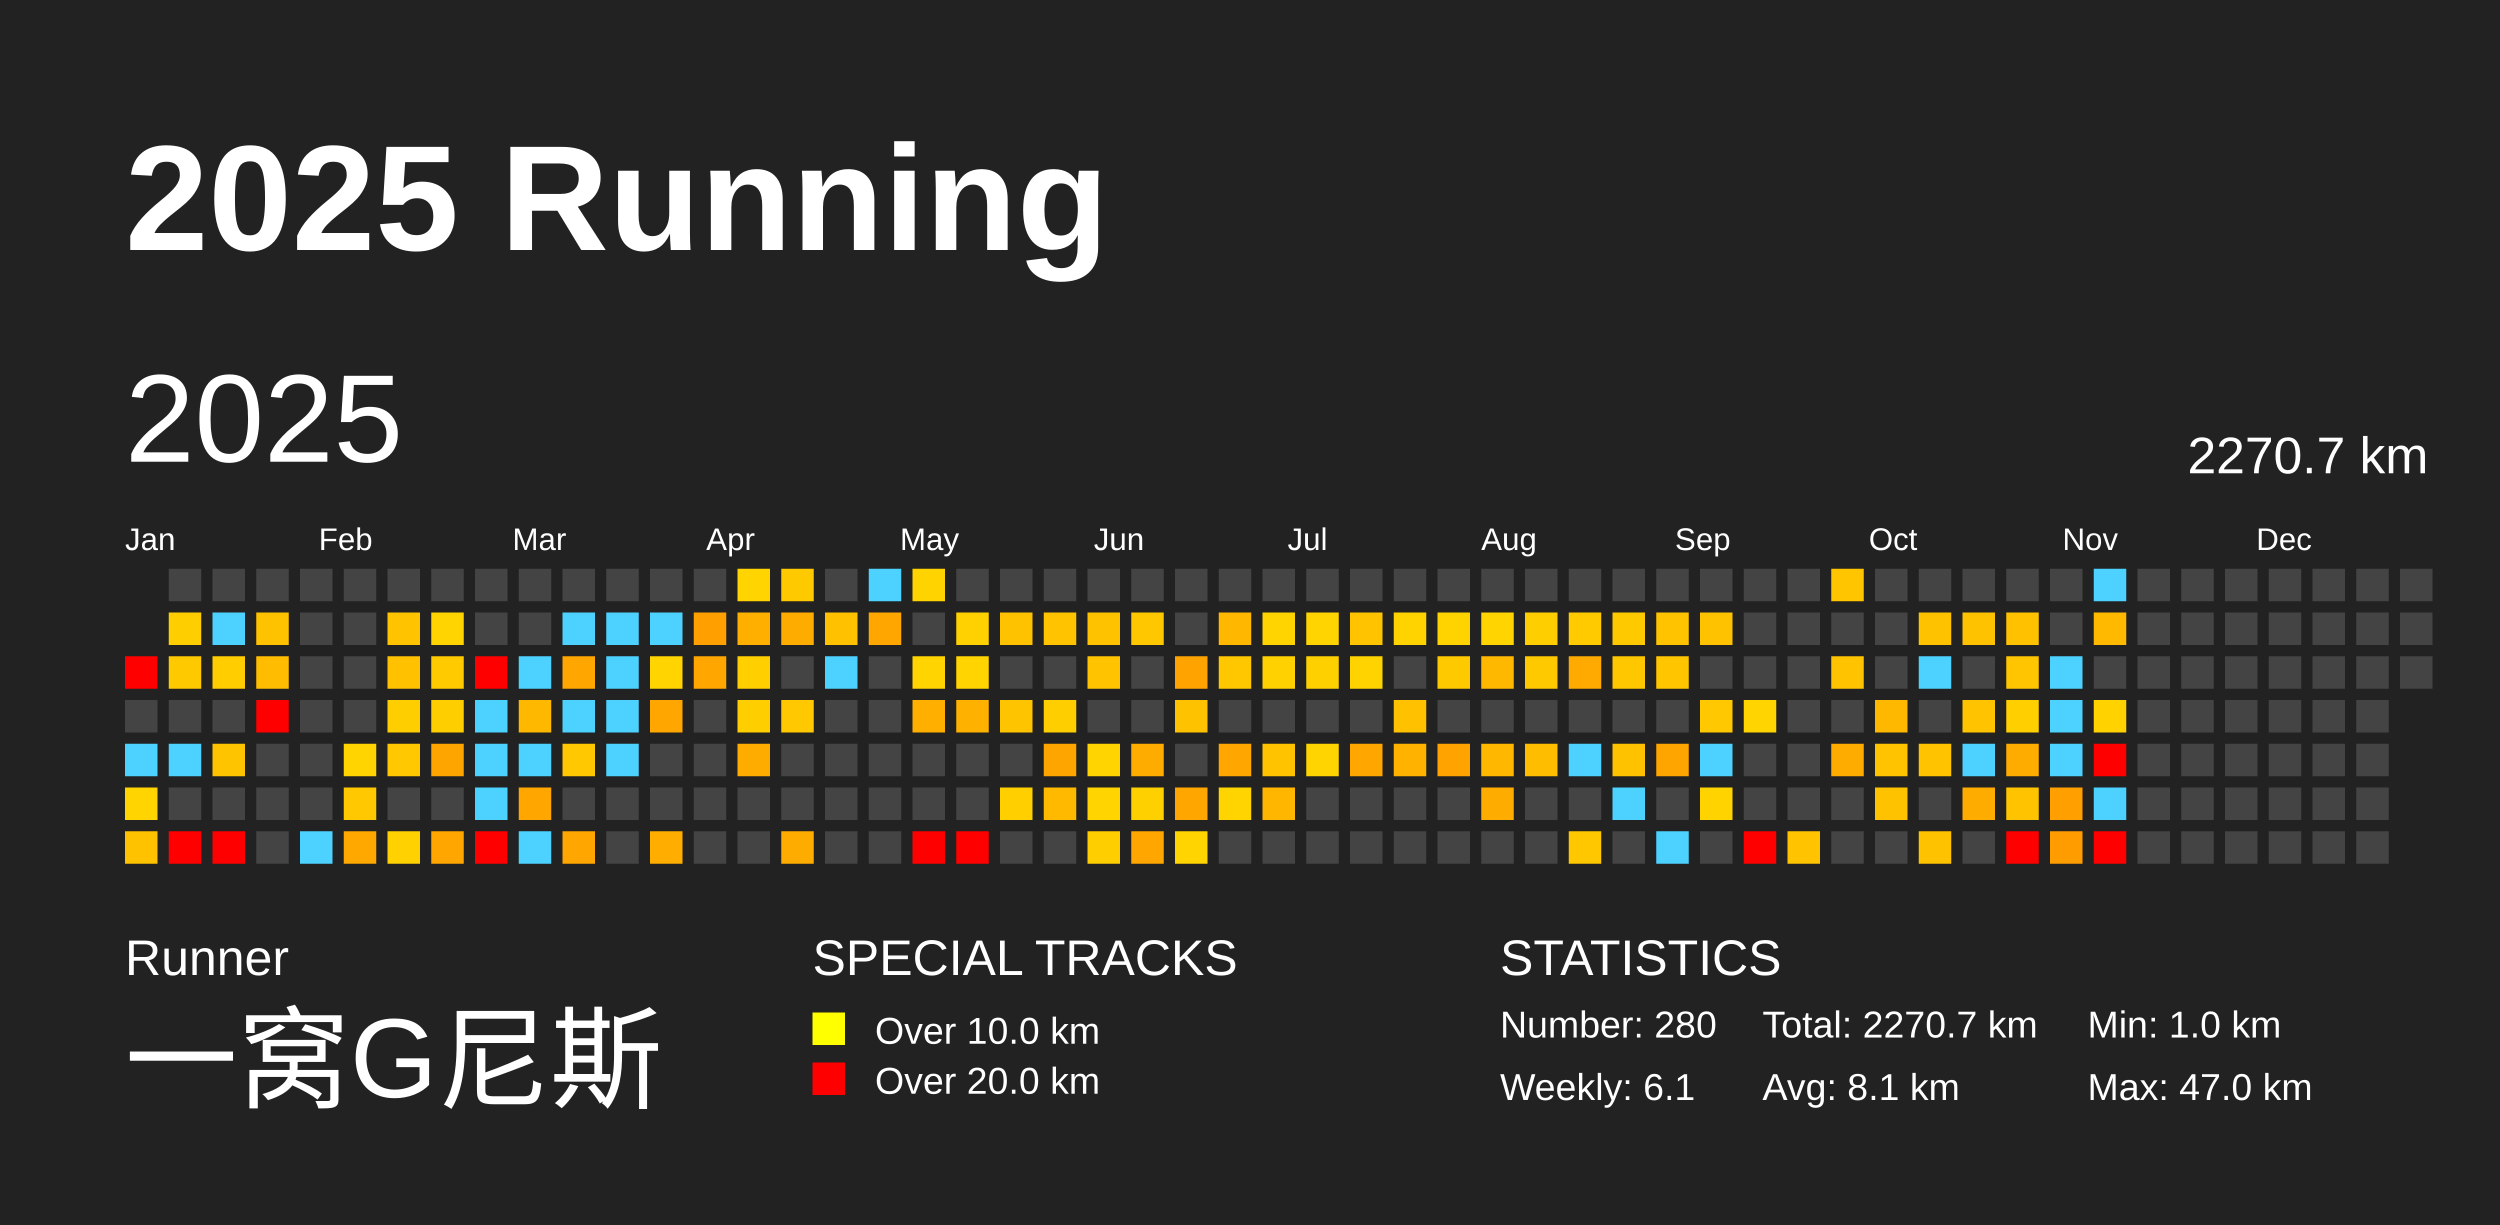
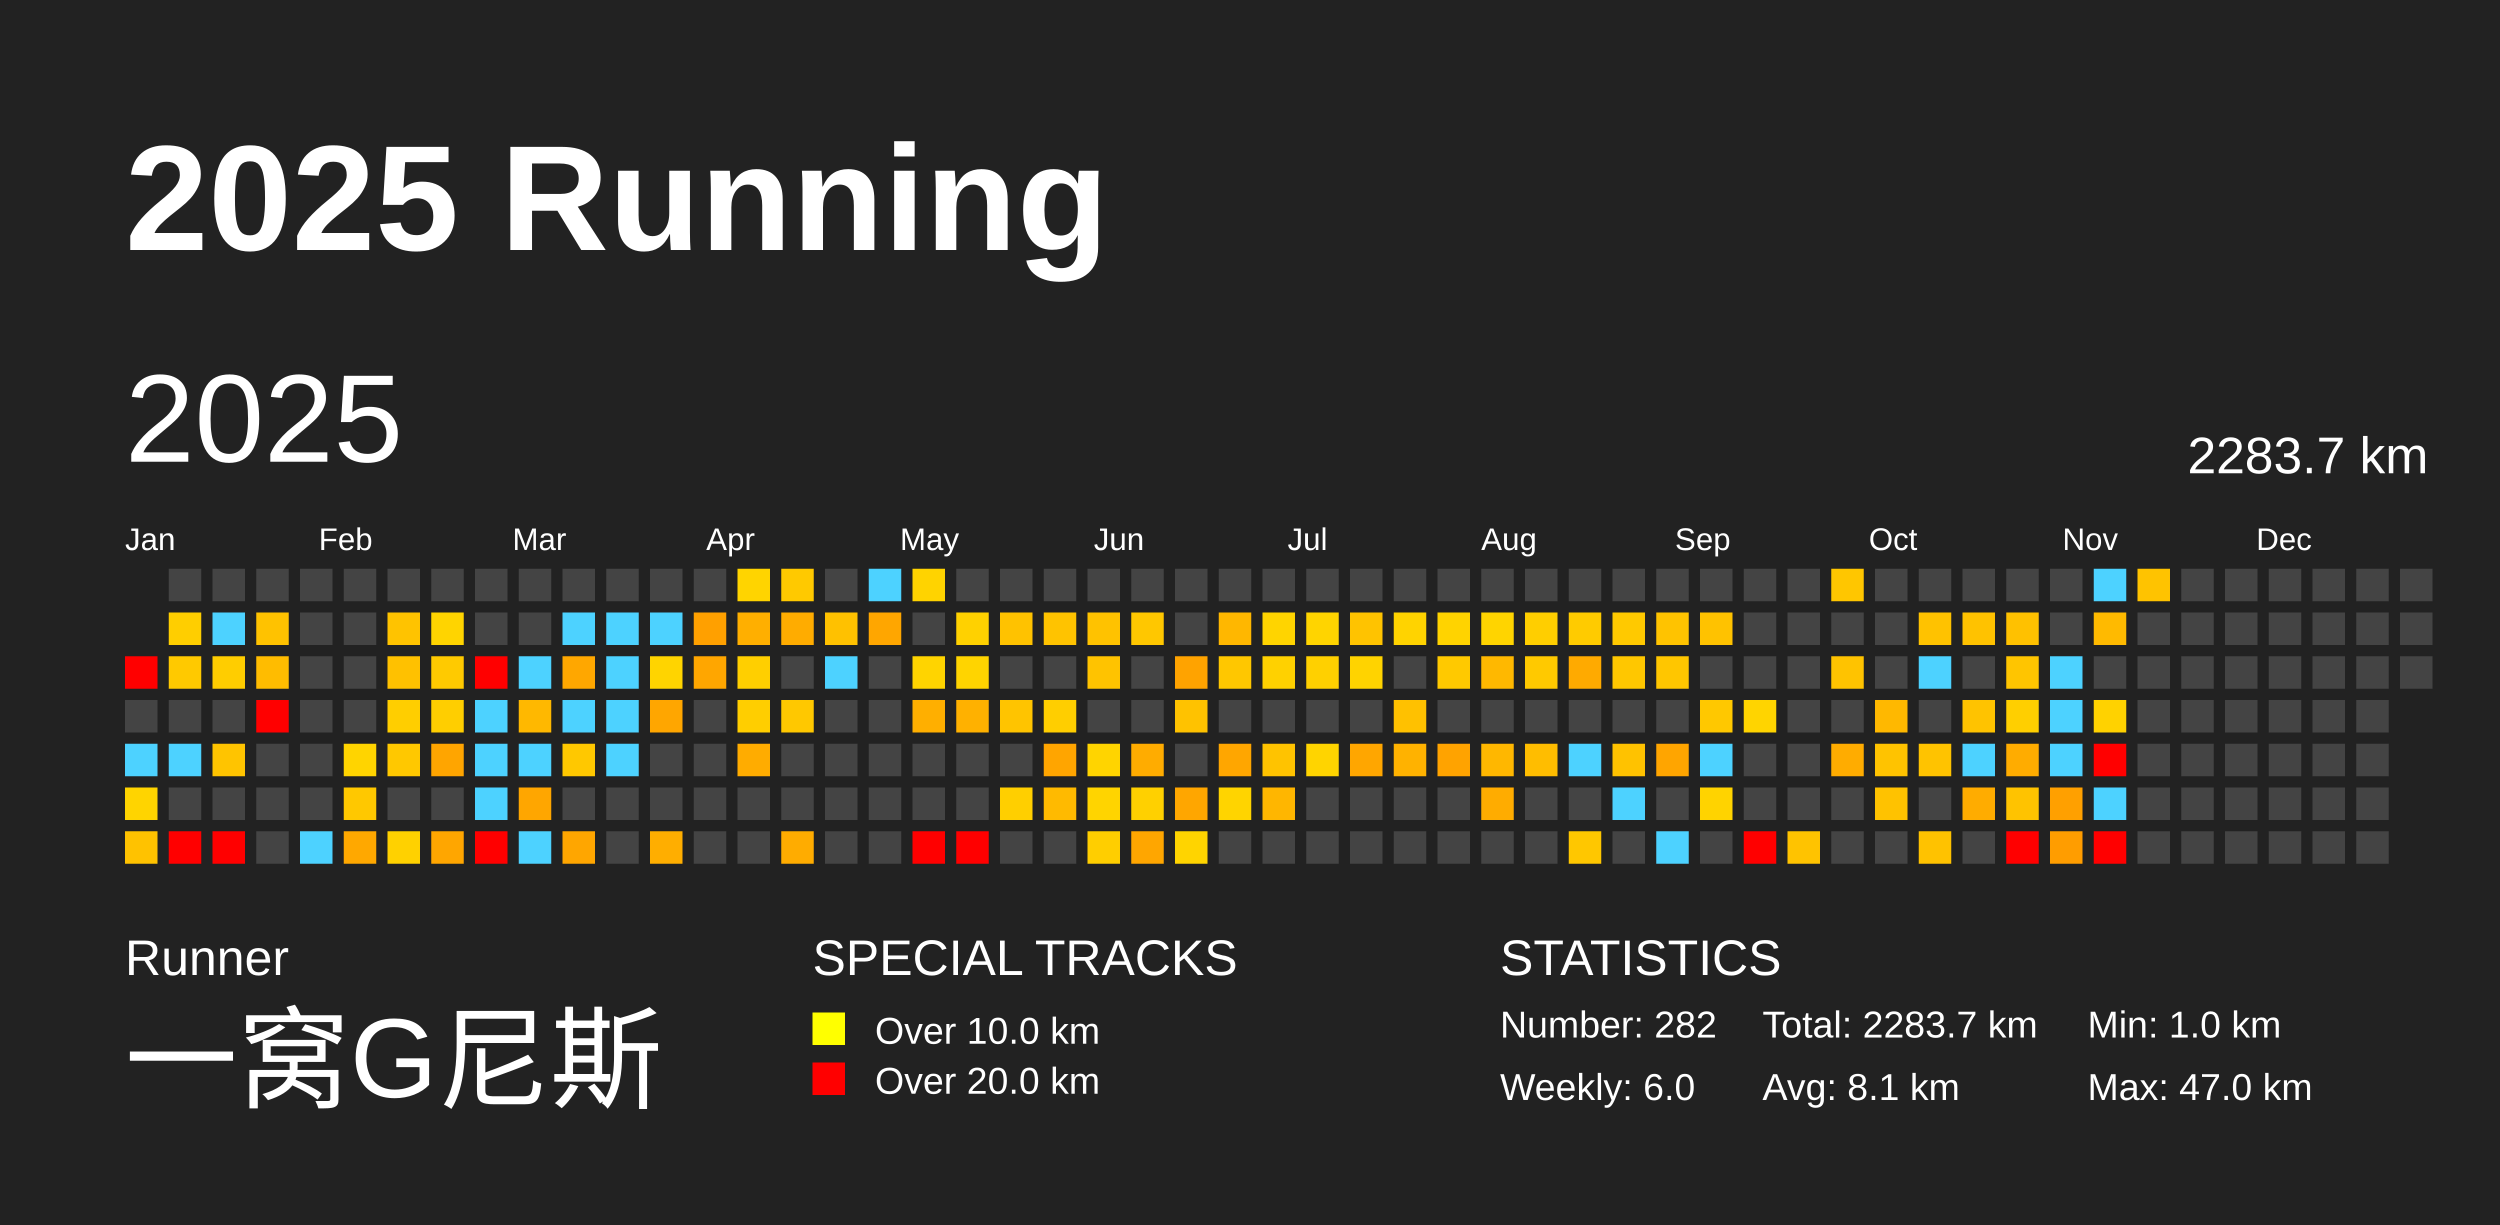
<svg xmlns="http://www.w3.org/2000/svg" baseProfile="full" height="98mm" version="1.1" viewBox="0,0,200,98" width="200mm">
  <defs />
  <rect fill="#222222" height="98" width="200" x="0" y="0" />
  <text fill="#FFFFFF" style="font-size:12px; font-family:Arial; font-weight:bold;" x="10" y="20">2025 Running</text>
  <text fill="#FFFFFF" style="font-size:4px; font-family:Arial" x="10" y="78">Runner</text>
  <text fill="#FFFFFF" style="font-size:9px; font-family:Arial" x="10" y="88">一窝G尼斯</text>
  <text fill="#FFFFFF" style="font-size:4px; font-family:Arial" x="65" y="78">SPECIAL TRACKS</text>
  <rect fill="yellow" height="2.6" width="2.6" x="65" y="81" />
  <text fill="#FFFFFF" style="font-size:3px; font-family:Arial" x="70" y="83.5">Over 10.0 km</text>
  <rect fill="red" height="2.6" width="2.6" x="65" y="85" />
  <text fill="#FFFFFF" style="font-size:3px; font-family:Arial" x="70" y="87.5">Over 20.0 km</text>
  <text fill="#FFFFFF" style="font-size:4px; font-family:Arial" x="120" y="78">STATISTICS</text>
-   <text fill="#FFFFFF" style="font-size:3px; font-family:Arial" x="120" y="83">Number: 280</text>
-   <text fill="#FFFFFF" style="font-size:3px; font-family:Arial" x="120" y="88">Weekly: 6.1</text>
-   <text fill="#FFFFFF" style="font-size:3px; font-family:Arial" x="141" y="83">Total: 2270.7 km</text>
+   <text fill="#FFFFFF" style="font-size:3px; font-family:Arial" x="120" y="83">Number: 282</text>
+   <text fill="#FFFFFF" style="font-size:3px; font-family:Arial" x="120" y="88">Weekly: 6.0</text>
+   <text fill="#FFFFFF" style="font-size:3px; font-family:Arial" x="141" y="83">Total: 2283.7 km</text>
  <text fill="#FFFFFF" style="font-size:3px; font-family:Arial" x="141" y="88">Avg: 8.1 km</text>
  <text fill="#FFFFFF" style="font-size:3px; font-family:Arial" x="167" y="83">Min: 1.0 km</text>
  <text fill="#FFFFFF" style="font-size:3px; font-family:Arial" x="167" y="88">Max: 47.0 km</text>
  <text dominant-baseline="hanging" fill="#FFFFFF" style="font-size:10.0px; font-family:Arial;" x="10" y="30">2025</text>
-   <text dominant-baseline="hanging" fill="#FFFFFF" style="font-size:4.125px; font-family:Arial;" x="175" y="35">2270.7 km</text>
+   <text dominant-baseline="hanging" fill="#FFFFFF" style="font-size:4.125px; font-family:Arial;" x="175" y="35">2283.7 km</text>
  <text fill="#FFFFFF" style="font-size:2.5px; font-family:Arial" x="10.0" y="44">Jan</text>
  <text fill="#FFFFFF" style="font-size:2.5px; font-family:Arial" x="25.5" y="44">Feb</text>
  <text fill="#FFFFFF" style="font-size:2.5px; font-family:Arial" x="41.0" y="44">Mar</text>
  <text fill="#FFFFFF" style="font-size:2.5px; font-family:Arial" x="56.5" y="44">Apr</text>
  <text fill="#FFFFFF" style="font-size:2.5px; font-family:Arial" x="72.0" y="44">May</text>
  <text fill="#FFFFFF" style="font-size:2.5px; font-family:Arial" x="87.5" y="44">Jun</text>
  <text fill="#FFFFFF" style="font-size:2.5px; font-family:Arial" x="103.0" y="44">Jul</text>
  <text fill="#FFFFFF" style="font-size:2.5px; font-family:Arial" x="118.5" y="44">Aug</text>
  <text fill="#FFFFFF" style="font-size:2.5px; font-family:Arial" x="134.0" y="44">Sep</text>
  <text fill="#FFFFFF" style="font-size:2.5px; font-family:Arial" x="149.5" y="44">Oct</text>
  <text fill="#FFFFFF" style="font-size:2.5px; font-family:Arial" x="165.0" y="44">Nov</text>
  <text fill="#FFFFFF" style="font-size:2.5px; font-family:Arial" x="180.5" y="44">Dec</text>
  <rect fill="red" height="2.6" width="2.6" x="10.0" y="52.5" />
  <rect fill="#444444" height="2.6" width="2.6" x="10.0" y="56.0" />
  <rect fill="#4dd2ff" height="2.6" width="2.6" x="10.0" y="59.5" />
  <rect fill="#ffd400" height="2.6" width="2.6" x="10.0" y="63.0" />
  <rect fill="#ffc200" height="2.6" width="2.6" x="10.0" y="66.5" />
  <rect fill="#444444" height="2.6" width="2.6" x="13.5" y="45.5" />
  <rect fill="#ffce00" height="2.6" width="2.6" x="13.5" y="49.0" />
  <rect fill="#ffc900" height="2.6" width="2.6" x="13.5" y="52.5" />
  <rect fill="#444444" height="2.6" width="2.6" x="13.5" y="56.0" />
  <rect fill="#4dd2ff" height="2.6" width="2.6" x="13.5" y="59.5" />
  <rect fill="#444444" height="2.6" width="2.6" x="13.5" y="63.0" />
  <rect fill="red" height="2.6" width="2.6" x="13.5" y="66.5" />
  <rect fill="#444444" height="2.6" width="2.6" x="17.0" y="45.5" />
  <rect fill="#4dd2ff" height="2.6" width="2.6" x="17.0" y="49.0" />
  <rect fill="#ffcd00" height="2.6" width="2.6" x="17.0" y="52.5" />
  <rect fill="#444444" height="2.6" width="2.6" x="17.0" y="56.0" />
  <rect fill="#ffc400" height="2.6" width="2.6" x="17.0" y="59.5" />
  <rect fill="#444444" height="2.6" width="2.6" x="17.0" y="63.0" />
  <rect fill="red" height="2.6" width="2.6" x="17.0" y="66.5" />
  <rect fill="#444444" height="2.6" width="2.6" x="20.5" y="45.5" />
  <rect fill="#ffc200" height="2.6" width="2.6" x="20.5" y="49.0" />
  <rect fill="#ffbc00" height="2.6" width="2.6" x="20.5" y="52.5" />
  <rect fill="red" height="2.6" width="2.6" x="20.5" y="56.0" />
  <rect fill="#444444" height="2.6" width="2.6" x="20.5" y="59.5" />
  <rect fill="#444444" height="2.6" width="2.6" x="20.5" y="63.0" />
  <rect fill="#444444" height="2.6" width="2.6" x="20.5" y="66.5" />
  <rect fill="#444444" height="2.6" width="2.6" x="24.0" y="45.5" />
  <rect fill="#444444" height="2.6" width="2.6" x="24.0" y="49.0" />
  <rect fill="#444444" height="2.6" width="2.6" x="24.0" y="52.5" />
  <rect fill="#444444" height="2.6" width="2.6" x="24.0" y="56.0" />
  <rect fill="#444444" height="2.6" width="2.6" x="24.0" y="59.5" />
  <rect fill="#444444" height="2.6" width="2.6" x="24.0" y="63.0" />
  <rect fill="#4dd2ff" height="2.6" width="2.6" x="24.0" y="66.5" />
  <rect fill="#444444" height="2.6" width="2.6" x="27.5" y="45.5" />
  <rect fill="#444444" height="2.6" width="2.6" x="27.5" y="49.0" />
  <rect fill="#444444" height="2.6" width="2.6" x="27.5" y="52.5" />
  <rect fill="#444444" height="2.6" width="2.6" x="27.5" y="56.0" />
  <rect fill="#ffd400" height="2.6" width="2.6" x="27.5" y="59.5" />
  <rect fill="#ffc800" height="2.6" width="2.6" x="27.5" y="63.0" />
  <rect fill="#ffa800" height="2.6" width="2.6" x="27.5" y="66.5" />
  <rect fill="#444444" height="2.6" width="2.6" x="31.0" y="45.5" />
  <rect fill="#ffc300" height="2.6" width="2.6" x="31.0" y="49.0" />
  <rect fill="#ffc100" height="2.6" width="2.6" x="31.0" y="52.5" />
  <rect fill="#ffce00" height="2.6" width="2.6" x="31.0" y="56.0" />
  <rect fill="#ffc800" height="2.6" width="2.6" x="31.0" y="59.5" />
  <rect fill="#444444" height="2.6" width="2.6" x="31.0" y="63.0" />
  <rect fill="#ffd100" height="2.6" width="2.6" x="31.0" y="66.5" />
  <rect fill="#444444" height="2.6" width="2.6" x="34.5" y="45.5" />
  <rect fill="#ffd400" height="2.6" width="2.6" x="34.5" y="49.0" />
  <rect fill="#ffca00" height="2.6" width="2.6" x="34.5" y="52.5" />
  <rect fill="#ffce00" height="2.6" width="2.6" x="34.5" y="56.0" />
  <rect fill="#ffa500" height="2.6" width="2.6" x="34.5" y="59.5" />
  <rect fill="#444444" height="2.6" width="2.6" x="34.5" y="63.0" />
  <rect fill="#ffa600" height="2.6" width="2.6" x="34.5" y="66.5" />
  <rect fill="#444444" height="2.6" width="2.6" x="38.0" y="45.5" />
  <rect fill="#444444" height="2.6" width="2.6" x="38.0" y="49.0" />
  <rect fill="red" height="2.6" width="2.6" x="38.0" y="52.5" />
  <rect fill="#4dd2ff" height="2.6" width="2.6" x="38.0" y="56.0" />
  <rect fill="#4dd2ff" height="2.6" width="2.6" x="38.0" y="59.5" />
  <rect fill="#4dd2ff" height="2.6" width="2.6" x="38.0" y="63.0" />
  <rect fill="red" height="2.6" width="2.6" x="38.0" y="66.5" />
  <rect fill="#444444" height="2.6" width="2.6" x="41.5" y="45.5" />
  <rect fill="#444444" height="2.6" width="2.6" x="41.5" y="49.0" />
  <rect fill="#4dd2ff" height="2.6" width="2.6" x="41.5" y="52.5" />
  <rect fill="#ffb800" height="2.6" width="2.6" x="41.5" y="56.0" />
  <rect fill="#4dd2ff" height="2.6" width="2.6" x="41.5" y="59.5" />
  <rect fill="#ffa600" height="2.6" width="2.6" x="41.5" y="63.0" />
  <rect fill="#4dd2ff" height="2.6" width="2.6" x="41.5" y="66.5" />
  <rect fill="#444444" height="2.6" width="2.6" x="45.0" y="45.5" />
  <rect fill="#4dd2ff" height="2.6" width="2.6" x="45.0" y="49.0" />
  <rect fill="#ffa700" height="2.6" width="2.6" x="45.0" y="52.5" />
  <rect fill="#4dd2ff" height="2.6" width="2.6" x="45.0" y="56.0" />
  <rect fill="#ffc800" height="2.6" width="2.6" x="45.0" y="59.5" />
  <rect fill="#444444" height="2.6" width="2.6" x="45.0" y="63.0" />
  <rect fill="#ffa600" height="2.6" width="2.6" x="45.0" y="66.5" />
  <rect fill="#444444" height="2.6" width="2.6" x="48.5" y="45.5" />
  <rect fill="#4dd2ff" height="2.6" width="2.6" x="48.5" y="49.0" />
  <rect fill="#4dd2ff" height="2.6" width="2.6" x="48.5" y="52.5" />
  <rect fill="#4dd2ff" height="2.6" width="2.6" x="48.5" y="56.0" />
  <rect fill="#4dd2ff" height="2.6" width="2.6" x="48.5" y="59.5" />
  <rect fill="#444444" height="2.6" width="2.6" x="48.5" y="63.0" />
  <rect fill="#444444" height="2.6" width="2.6" x="48.5" y="66.5" />
  <rect fill="#444444" height="2.6" width="2.6" x="52.0" y="45.5" />
  <rect fill="#4dd2ff" height="2.6" width="2.6" x="52.0" y="49.0" />
  <rect fill="#ffd400" height="2.6" width="2.6" x="52.0" y="52.5" />
  <rect fill="#ffa600" height="2.6" width="2.6" x="52.0" y="56.0" />
  <rect fill="#444444" height="2.6" width="2.6" x="52.0" y="59.5" />
  <rect fill="#444444" height="2.6" width="2.6" x="52.0" y="63.0" />
  <rect fill="#ffae00" height="2.6" width="2.6" x="52.0" y="66.5" />
  <rect fill="#444444" height="2.6" width="2.6" x="55.5" y="45.5" />
  <rect fill="#ffa000" height="2.6" width="2.6" x="55.5" y="49.0" />
  <rect fill="#ffa600" height="2.6" width="2.6" x="55.5" y="52.5" />
  <rect fill="#444444" height="2.6" width="2.6" x="55.5" y="56.0" />
  <rect fill="#444444" height="2.6" width="2.6" x="55.5" y="59.5" />
  <rect fill="#444444" height="2.6" width="2.6" x="55.5" y="63.0" />
  <rect fill="#444444" height="2.6" width="2.6" x="55.5" y="66.5" />
  <rect fill="#ffd400" height="2.6" width="2.6" x="59.0" y="45.5" />
  <rect fill="#ffaf00" height="2.6" width="2.6" x="59.0" y="49.0" />
  <rect fill="#ffcf00" height="2.6" width="2.6" x="59.0" y="52.5" />
  <rect fill="#ffce00" height="2.6" width="2.6" x="59.0" y="56.0" />
  <rect fill="#ffac00" height="2.6" width="2.6" x="59.0" y="59.5" />
  <rect fill="#444444" height="2.6" width="2.6" x="59.0" y="63.0" />
  <rect fill="#444444" height="2.6" width="2.6" x="59.0" y="66.5" />
  <rect fill="#ffc900" height="2.6" width="2.6" x="62.5" y="45.5" />
  <rect fill="#ffac00" height="2.6" width="2.6" x="62.5" y="49.0" />
  <rect fill="#444444" height="2.6" width="2.6" x="62.5" y="52.5" />
  <rect fill="#ffc800" height="2.6" width="2.6" x="62.5" y="56.0" />
  <rect fill="#444444" height="2.6" width="2.6" x="62.5" y="59.5" />
  <rect fill="#444444" height="2.6" width="2.6" x="62.5" y="63.0" />
  <rect fill="#ffac00" height="2.6" width="2.6" x="62.5" y="66.5" />
  <rect fill="#444444" height="2.6" width="2.6" x="66.0" y="45.5" />
  <rect fill="#ffc100" height="2.6" width="2.6" x="66.0" y="49.0" />
  <rect fill="#4dd2ff" height="2.6" width="2.6" x="66.0" y="52.5" />
  <rect fill="#444444" height="2.6" width="2.6" x="66.0" y="56.0" />
  <rect fill="#444444" height="2.6" width="2.6" x="66.0" y="59.5" />
  <rect fill="#444444" height="2.6" width="2.6" x="66.0" y="63.0" />
  <rect fill="#444444" height="2.6" width="2.6" x="66.0" y="66.5" />
  <rect fill="#4dd2ff" height="2.6" width="2.6" x="69.5" y="45.5" />
  <rect fill="#ffa600" height="2.6" width="2.6" x="69.5" y="49.0" />
  <rect fill="#444444" height="2.6" width="2.6" x="69.5" y="52.5" />
  <rect fill="#444444" height="2.6" width="2.6" x="69.5" y="56.0" />
  <rect fill="#444444" height="2.6" width="2.6" x="69.5" y="59.5" />
  <rect fill="#444444" height="2.6" width="2.6" x="69.5" y="63.0" />
  <rect fill="#444444" height="2.6" width="2.6" x="69.5" y="66.5" />
  <rect fill="#ffd300" height="2.6" width="2.6" x="73.0" y="45.5" />
  <rect fill="#444444" height="2.6" width="2.6" x="73.0" y="49.0" />
  <rect fill="#ffd400" height="2.6" width="2.6" x="73.0" y="52.5" />
  <rect fill="#ffaf00" height="2.6" width="2.6" x="73.0" y="56.0" />
  <rect fill="#444444" height="2.6" width="2.6" x="73.0" y="59.5" />
  <rect fill="#444444" height="2.6" width="2.6" x="73.0" y="63.0" />
  <rect fill="red" height="2.6" width="2.6" x="73.0" y="66.5" />
  <rect fill="#444444" height="2.6" width="2.6" x="76.5" y="45.5" />
  <rect fill="#ffd100" height="2.6" width="2.6" x="76.5" y="49.0" />
  <rect fill="#ffd400" height="2.6" width="2.6" x="76.5" y="52.5" />
  <rect fill="#ffb100" height="2.6" width="2.6" x="76.5" y="56.0" />
  <rect fill="#444444" height="2.6" width="2.6" x="76.5" y="59.5" />
  <rect fill="#444444" height="2.6" width="2.6" x="76.5" y="63.0" />
  <rect fill="red" height="2.6" width="2.6" x="76.5" y="66.5" />
  <rect fill="#444444" height="2.6" width="2.6" x="80.0" y="45.5" />
  <rect fill="#ffc200" height="2.6" width="2.6" x="80.0" y="49.0" />
  <rect fill="#444444" height="2.6" width="2.6" x="80.0" y="52.5" />
  <rect fill="#ffc400" height="2.6" width="2.6" x="80.0" y="56.0" />
  <rect fill="#444444" height="2.6" width="2.6" x="80.0" y="59.5" />
  <rect fill="#ffcf00" height="2.6" width="2.6" x="80.0" y="63.0" />
  <rect fill="#444444" height="2.6" width="2.6" x="80.0" y="66.5" />
  <rect fill="#444444" height="2.6" width="2.6" x="83.5" y="45.5" />
  <rect fill="#ffc300" height="2.6" width="2.6" x="83.5" y="49.0" />
  <rect fill="#444444" height="2.6" width="2.6" x="83.5" y="52.5" />
  <rect fill="#ffce00" height="2.6" width="2.6" x="83.5" y="56.0" />
  <rect fill="#ffa500" height="2.6" width="2.6" x="83.5" y="59.5" />
  <rect fill="#ffba00" height="2.6" width="2.6" x="83.5" y="63.0" />
  <rect fill="#444444" height="2.6" width="2.6" x="83.5" y="66.5" />
  <rect fill="#444444" height="2.6" width="2.6" x="87.0" y="45.5" />
  <rect fill="#ffc200" height="2.6" width="2.6" x="87.0" y="49.0" />
  <rect fill="#ffc300" height="2.6" width="2.6" x="87.0" y="52.5" />
  <rect fill="#444444" height="2.6" width="2.6" x="87.0" y="56.0" />
  <rect fill="#ffd400" height="2.6" width="2.6" x="87.0" y="59.5" />
  <rect fill="#ffd400" height="2.6" width="2.6" x="87.0" y="63.0" />
  <rect fill="#ffce00" height="2.6" width="2.6" x="87.0" y="66.5" />
  <rect fill="#444444" height="2.6" width="2.6" x="90.5" y="45.5" />
  <rect fill="#ffc700" height="2.6" width="2.6" x="90.5" y="49.0" />
  <rect fill="#444444" height="2.6" width="2.6" x="90.5" y="52.5" />
  <rect fill="#444444" height="2.6" width="2.6" x="90.5" y="56.0" />
  <rect fill="#ffac00" height="2.6" width="2.6" x="90.5" y="59.5" />
  <rect fill="#ffd000" height="2.6" width="2.6" x="90.5" y="63.0" />
  <rect fill="#ffa600" height="2.6" width="2.6" x="90.5" y="66.5" />
  <rect fill="#444444" height="2.6" width="2.6" x="94.0" y="45.5" />
  <rect fill="#444444" height="2.6" width="2.6" x="94.0" y="49.0" />
  <rect fill="#ffa300" height="2.6" width="2.6" x="94.0" y="52.5" />
  <rect fill="#ffc200" height="2.6" width="2.6" x="94.0" y="56.0" />
  <rect fill="#444444" height="2.6" width="2.6" x="94.0" y="59.5" />
  <rect fill="#ffa600" height="2.6" width="2.6" x="94.0" y="63.0" />
  <rect fill="#ffd400" height="2.6" width="2.6" x="94.0" y="66.5" />
  <rect fill="#444444" height="2.6" width="2.6" x="97.5" y="45.5" />
  <rect fill="#ffb700" height="2.6" width="2.6" x="97.5" y="49.0" />
  <rect fill="#ffc700" height="2.6" width="2.6" x="97.5" y="52.5" />
  <rect fill="#444444" height="2.6" width="2.6" x="97.5" y="56.0" />
  <rect fill="#ffa600" height="2.6" width="2.6" x="97.5" y="59.5" />
  <rect fill="#ffd400" height="2.6" width="2.6" x="97.5" y="63.0" />
  <rect fill="#444444" height="2.6" width="2.6" x="97.5" y="66.5" />
  <rect fill="#444444" height="2.6" width="2.6" x="101.0" y="45.5" />
  <rect fill="#ffd400" height="2.6" width="2.6" x="101.0" y="49.0" />
  <rect fill="#ffd100" height="2.6" width="2.6" x="101.0" y="52.5" />
  <rect fill="#444444" height="2.6" width="2.6" x="101.0" y="56.0" />
  <rect fill="#ffc300" height="2.6" width="2.6" x="101.0" y="59.5" />
  <rect fill="#ffb600" height="2.6" width="2.6" x="101.0" y="63.0" />
  <rect fill="#444444" height="2.6" width="2.6" x="101.0" y="66.5" />
  <rect fill="#444444" height="2.6" width="2.6" x="104.5" y="45.5" />
  <rect fill="#ffd400" height="2.6" width="2.6" x="104.5" y="49.0" />
  <rect fill="#ffd000" height="2.6" width="2.6" x="104.5" y="52.5" />
  <rect fill="#444444" height="2.6" width="2.6" x="104.5" y="56.0" />
  <rect fill="#ffd400" height="2.6" width="2.6" x="104.5" y="59.5" />
  <rect fill="#444444" height="2.6" width="2.6" x="104.5" y="63.0" />
  <rect fill="#444444" height="2.6" width="2.6" x="104.5" y="66.5" />
  <rect fill="#444444" height="2.6" width="2.6" x="108.0" y="45.5" />
  <rect fill="#ffc300" height="2.6" width="2.6" x="108.0" y="49.0" />
  <rect fill="#ffd300" height="2.6" width="2.6" x="108.0" y="52.5" />
  <rect fill="#444444" height="2.6" width="2.6" x="108.0" y="56.0" />
  <rect fill="#ffa600" height="2.6" width="2.6" x="108.0" y="59.5" />
  <rect fill="#444444" height="2.6" width="2.6" x="108.0" y="63.0" />
  <rect fill="#444444" height="2.6" width="2.6" x="108.0" y="66.5" />
  <rect fill="#444444" height="2.6" width="2.6" x="111.5" y="45.5" />
  <rect fill="#ffd300" height="2.6" width="2.6" x="111.5" y="49.0" />
  <rect fill="#444444" height="2.6" width="2.6" x="111.5" y="52.5" />
  <rect fill="#ffc100" height="2.6" width="2.6" x="111.5" y="56.0" />
  <rect fill="#ffb200" height="2.6" width="2.6" x="111.5" y="59.5" />
  <rect fill="#444444" height="2.6" width="2.6" x="111.5" y="63.0" />
  <rect fill="#444444" height="2.6" width="2.6" x="111.5" y="66.5" />
  <rect fill="#444444" height="2.6" width="2.6" x="115.0" y="45.5" />
  <rect fill="#ffd300" height="2.6" width="2.6" x="115.0" y="49.0" />
  <rect fill="#ffc900" height="2.6" width="2.6" x="115.0" y="52.5" />
  <rect fill="#444444" height="2.6" width="2.6" x="115.0" y="56.0" />
  <rect fill="#ffa300" height="2.6" width="2.6" x="115.0" y="59.5" />
  <rect fill="#444444" height="2.6" width="2.6" x="115.0" y="63.0" />
  <rect fill="#444444" height="2.6" width="2.6" x="115.0" y="66.5" />
  <rect fill="#444444" height="2.6" width="2.6" x="118.5" y="45.5" />
  <rect fill="#ffd400" height="2.6" width="2.6" x="118.5" y="49.0" />
  <rect fill="#ffb800" height="2.6" width="2.6" x="118.5" y="52.5" />
  <rect fill="#444444" height="2.6" width="2.6" x="118.5" y="56.0" />
  <rect fill="#ffb700" height="2.6" width="2.6" x="118.5" y="59.5" />
  <rect fill="#ffac00" height="2.6" width="2.6" x="118.5" y="63.0" />
  <rect fill="#444444" height="2.6" width="2.6" x="118.5" y="66.5" />
  <rect fill="#444444" height="2.6" width="2.6" x="122.0" y="45.5" />
  <rect fill="#ffce00" height="2.6" width="2.6" x="122.0" y="49.0" />
  <rect fill="#ffc900" height="2.6" width="2.6" x="122.0" y="52.5" />
  <rect fill="#444444" height="2.6" width="2.6" x="122.0" y="56.0" />
  <rect fill="#ffbd00" height="2.6" width="2.6" x="122.0" y="59.5" />
  <rect fill="#444444" height="2.6" width="2.6" x="122.0" y="63.0" />
  <rect fill="#444444" height="2.6" width="2.6" x="122.0" y="66.5" />
  <rect fill="#444444" height="2.6" width="2.6" x="125.5" y="45.5" />
  <rect fill="#ffcb00" height="2.6" width="2.6" x="125.5" y="49.0" />
  <rect fill="#ffaa00" height="2.6" width="2.6" x="125.5" y="52.5" />
  <rect fill="#444444" height="2.6" width="2.6" x="125.5" y="56.0" />
  <rect fill="#4dd2ff" height="2.6" width="2.6" x="125.5" y="59.5" />
  <rect fill="#444444" height="2.6" width="2.6" x="125.5" y="63.0" />
  <rect fill="#ffc700" height="2.6" width="2.6" x="125.5" y="66.5" />
  <rect fill="#444444" height="2.6" width="2.6" x="129.0" y="45.5" />
  <rect fill="#ffc900" height="2.6" width="2.6" x="129.0" y="49.0" />
  <rect fill="#ffc700" height="2.6" width="2.6" x="129.0" y="52.5" />
  <rect fill="#444444" height="2.6" width="2.6" x="129.0" y="56.0" />
  <rect fill="#ffc200" height="2.6" width="2.6" x="129.0" y="59.5" />
  <rect fill="#4dd2ff" height="2.6" width="2.6" x="129.0" y="63.0" />
  <rect fill="#444444" height="2.6" width="2.6" x="129.0" y="66.5" />
  <rect fill="#444444" height="2.6" width="2.6" x="132.5" y="45.5" />
  <rect fill="#ffc300" height="2.6" width="2.6" x="132.5" y="49.0" />
  <rect fill="#ffc600" height="2.6" width="2.6" x="132.5" y="52.5" />
  <rect fill="#444444" height="2.6" width="2.6" x="132.5" y="56.0" />
  <rect fill="#ffa500" height="2.6" width="2.6" x="132.5" y="59.5" />
  <rect fill="#444444" height="2.6" width="2.6" x="132.5" y="63.0" />
  <rect fill="#4dd2ff" height="2.6" width="2.6" x="132.5" y="66.5" />
  <rect fill="#444444" height="2.6" width="2.6" x="136.0" y="45.5" />
  <rect fill="#ffc200" height="2.6" width="2.6" x="136.0" y="49.0" />
  <rect fill="#444444" height="2.6" width="2.6" x="136.0" y="52.5" />
  <rect fill="#ffc800" height="2.6" width="2.6" x="136.0" y="56.0" />
  <rect fill="#4dd2ff" height="2.6" width="2.6" x="136.0" y="59.5" />
  <rect fill="#ffd300" height="2.6" width="2.6" x="136.0" y="63.0" />
  <rect fill="#444444" height="2.6" width="2.6" x="136.0" y="66.5" />
  <rect fill="#444444" height="2.6" width="2.6" x="139.5" y="45.5" />
  <rect fill="#444444" height="2.6" width="2.6" x="139.5" y="49.0" />
  <rect fill="#444444" height="2.6" width="2.6" x="139.5" y="52.5" />
  <rect fill="#ffd400" height="2.6" width="2.6" x="139.5" y="56.0" />
  <rect fill="#444444" height="2.6" width="2.6" x="139.5" y="59.5" />
  <rect fill="#444444" height="2.6" width="2.6" x="139.5" y="63.0" />
  <rect fill="red" height="2.6" width="2.6" x="139.5" y="66.5" />
  <rect fill="#444444" height="2.6" width="2.6" x="143.0" y="45.5" />
  <rect fill="#444444" height="2.6" width="2.6" x="143.0" y="49.0" />
  <rect fill="#444444" height="2.6" width="2.6" x="143.0" y="52.5" />
  <rect fill="#444444" height="2.6" width="2.6" x="143.0" y="56.0" />
  <rect fill="#444444" height="2.6" width="2.6" x="143.0" y="59.5" />
  <rect fill="#444444" height="2.6" width="2.6" x="143.0" y="63.0" />
  <rect fill="#ffc300" height="2.6" width="2.6" x="143.0" y="66.5" />
  <rect fill="#ffc600" height="2.6" width="2.6" x="146.5" y="45.5" />
  <rect fill="#444444" height="2.6" width="2.6" x="146.5" y="49.0" />
  <rect fill="#ffc300" height="2.6" width="2.6" x="146.5" y="52.5" />
  <rect fill="#444444" height="2.6" width="2.6" x="146.5" y="56.0" />
  <rect fill="#ffac00" height="2.6" width="2.6" x="146.5" y="59.5" />
  <rect fill="#444444" height="2.6" width="2.6" x="146.5" y="63.0" />
  <rect fill="#444444" height="2.6" width="2.6" x="146.5" y="66.5" />
  <rect fill="#444444" height="2.6" width="2.6" x="150.0" y="45.5" />
  <rect fill="#444444" height="2.6" width="2.6" x="150.0" y="49.0" />
  <rect fill="#444444" height="2.6" width="2.6" x="150.0" y="52.5" />
  <rect fill="#ffb800" height="2.6" width="2.6" x="150.0" y="56.0" />
  <rect fill="#ffc300" height="2.6" width="2.6" x="150.0" y="59.5" />
  <rect fill="#ffc200" height="2.6" width="2.6" x="150.0" y="63.0" />
  <rect fill="#444444" height="2.6" width="2.6" x="150.0" y="66.5" />
  <rect fill="#444444" height="2.6" width="2.6" x="153.5" y="45.5" />
  <rect fill="#ffc200" height="2.6" width="2.6" x="153.5" y="49.0" />
  <rect fill="#4dd2ff" height="2.6" width="2.6" x="153.5" y="52.5" />
  <rect fill="#444444" height="2.6" width="2.6" x="153.5" y="56.0" />
  <rect fill="#ffc300" height="2.6" width="2.6" x="153.5" y="59.5" />
  <rect fill="#444444" height="2.6" width="2.6" x="153.5" y="63.0" />
  <rect fill="#ffc200" height="2.6" width="2.6" x="153.5" y="66.5" />
  <rect fill="#444444" height="2.6" width="2.6" x="157.0" y="45.5" />
  <rect fill="#ffc200" height="2.6" width="2.6" x="157.0" y="49.0" />
  <rect fill="#444444" height="2.6" width="2.6" x="157.0" y="52.5" />
  <rect fill="#ffc300" height="2.6" width="2.6" x="157.0" y="56.0" />
  <rect fill="#4dd2ff" height="2.6" width="2.6" x="157.0" y="59.5" />
  <rect fill="#ffac00" height="2.6" width="2.6" x="157.0" y="63.0" />
  <rect fill="#444444" height="2.6" width="2.6" x="157.0" y="66.5" />
  <rect fill="#444444" height="2.6" width="2.6" x="160.5" y="45.5" />
  <rect fill="#ffc100" height="2.6" width="2.6" x="160.5" y="49.0" />
  <rect fill="#ffc500" height="2.6" width="2.6" x="160.5" y="52.5" />
  <rect fill="#ffcf00" height="2.6" width="2.6" x="160.5" y="56.0" />
  <rect fill="#ffac00" height="2.6" width="2.6" x="160.5" y="59.5" />
  <rect fill="#ffc300" height="2.6" width="2.6" x="160.5" y="63.0" />
  <rect fill="red" height="2.6" width="2.6" x="160.5" y="66.5" />
  <rect fill="#444444" height="2.6" width="2.6" x="164.0" y="45.5" />
  <rect fill="#444444" height="2.6" width="2.6" x="164.0" y="49.0" />
  <rect fill="#4dd2ff" height="2.6" width="2.6" x="164.0" y="52.5" />
  <rect fill="#4dd2ff" height="2.6" width="2.6" x="164.0" y="56.0" />
  <rect fill="#4dd2ff" height="2.6" width="2.6" x="164.0" y="59.5" />
  <rect fill="#ffa000" height="2.6" width="2.6" x="164.0" y="63.0" />
  <rect fill="#ff9d00" height="2.6" width="2.6" x="164.0" y="66.5" />
  <rect fill="#4dd2ff" height="2.6" width="2.6" x="167.5" y="45.5" />
  <rect fill="#ffba00" height="2.6" width="2.6" x="167.5" y="49.0" />
  <rect fill="#444444" height="2.6" width="2.6" x="167.5" y="52.5" />
  <rect fill="#ffd200" height="2.6" width="2.6" x="167.5" y="56.0" />
  <rect fill="red" height="2.6" width="2.6" x="167.5" y="59.5" />
  <rect fill="#4dd2ff" height="2.6" width="2.6" x="167.5" y="63.0" />
  <rect fill="red" height="2.6" width="2.6" x="167.5" y="66.5" />
-   <rect fill="#444444" height="2.6" width="2.6" x="171.0" y="45.5" />
+   <rect fill="#ffc300" height="2.6" width="2.6" x="171.0" y="45.5" />
  <rect fill="#444444" height="2.6" width="2.6" x="171.0" y="49.0" />
  <rect fill="#444444" height="2.6" width="2.6" x="171.0" y="52.5" />
  <rect fill="#444444" height="2.6" width="2.6" x="171.0" y="56.0" />
  <rect fill="#444444" height="2.6" width="2.6" x="171.0" y="59.5" />
  <rect fill="#444444" height="2.6" width="2.6" x="171.0" y="63.0" />
  <rect fill="#444444" height="2.6" width="2.6" x="171.0" y="66.5" />
  <rect fill="#444444" height="2.6" width="2.6" x="174.5" y="45.5" />
  <rect fill="#444444" height="2.6" width="2.6" x="174.5" y="49.0" />
  <rect fill="#444444" height="2.6" width="2.6" x="174.5" y="52.5" />
  <rect fill="#444444" height="2.6" width="2.6" x="174.5" y="56.0" />
  <rect fill="#444444" height="2.6" width="2.6" x="174.5" y="59.5" />
  <rect fill="#444444" height="2.6" width="2.6" x="174.5" y="63.0" />
  <rect fill="#444444" height="2.6" width="2.6" x="174.5" y="66.5" />
  <rect fill="#444444" height="2.6" width="2.6" x="178.0" y="45.5" />
  <rect fill="#444444" height="2.6" width="2.6" x="178.0" y="49.0" />
  <rect fill="#444444" height="2.6" width="2.6" x="178.0" y="52.5" />
  <rect fill="#444444" height="2.6" width="2.6" x="178.0" y="56.0" />
  <rect fill="#444444" height="2.6" width="2.6" x="178.0" y="59.5" />
  <rect fill="#444444" height="2.6" width="2.6" x="178.0" y="63.0" />
  <rect fill="#444444" height="2.6" width="2.6" x="178.0" y="66.5" />
  <rect fill="#444444" height="2.6" width="2.6" x="181.5" y="45.5" />
  <rect fill="#444444" height="2.6" width="2.6" x="181.5" y="49.0" />
  <rect fill="#444444" height="2.6" width="2.6" x="181.5" y="52.5" />
  <rect fill="#444444" height="2.6" width="2.6" x="181.5" y="56.0" />
  <rect fill="#444444" height="2.6" width="2.6" x="181.5" y="59.5" />
  <rect fill="#444444" height="2.6" width="2.6" x="181.5" y="63.0" />
  <rect fill="#444444" height="2.6" width="2.6" x="181.5" y="66.5" />
  <rect fill="#444444" height="2.6" width="2.6" x="185.0" y="45.5" />
  <rect fill="#444444" height="2.6" width="2.6" x="185.0" y="49.0" />
  <rect fill="#444444" height="2.6" width="2.6" x="185.0" y="52.5" />
  <rect fill="#444444" height="2.6" width="2.6" x="185.0" y="56.0" />
  <rect fill="#444444" height="2.6" width="2.6" x="185.0" y="59.5" />
  <rect fill="#444444" height="2.6" width="2.6" x="185.0" y="63.0" />
  <rect fill="#444444" height="2.6" width="2.6" x="185.0" y="66.5" />
  <rect fill="#444444" height="2.6" width="2.6" x="188.5" y="45.5" />
  <rect fill="#444444" height="2.6" width="2.6" x="188.5" y="49.0" />
  <rect fill="#444444" height="2.6" width="2.6" x="188.5" y="52.5" />
  <rect fill="#444444" height="2.6" width="2.6" x="188.5" y="56.0" />
  <rect fill="#444444" height="2.6" width="2.6" x="188.5" y="59.5" />
  <rect fill="#444444" height="2.6" width="2.6" x="188.5" y="63.0" />
  <rect fill="#444444" height="2.6" width="2.6" x="188.5" y="66.5" />
  <rect fill="#444444" height="2.6" width="2.6" x="192.0" y="45.5" />
  <rect fill="#444444" height="2.6" width="2.6" x="192.0" y="49.0" />
  <rect fill="#444444" height="2.6" width="2.6" x="192.0" y="52.5" />
</svg>
